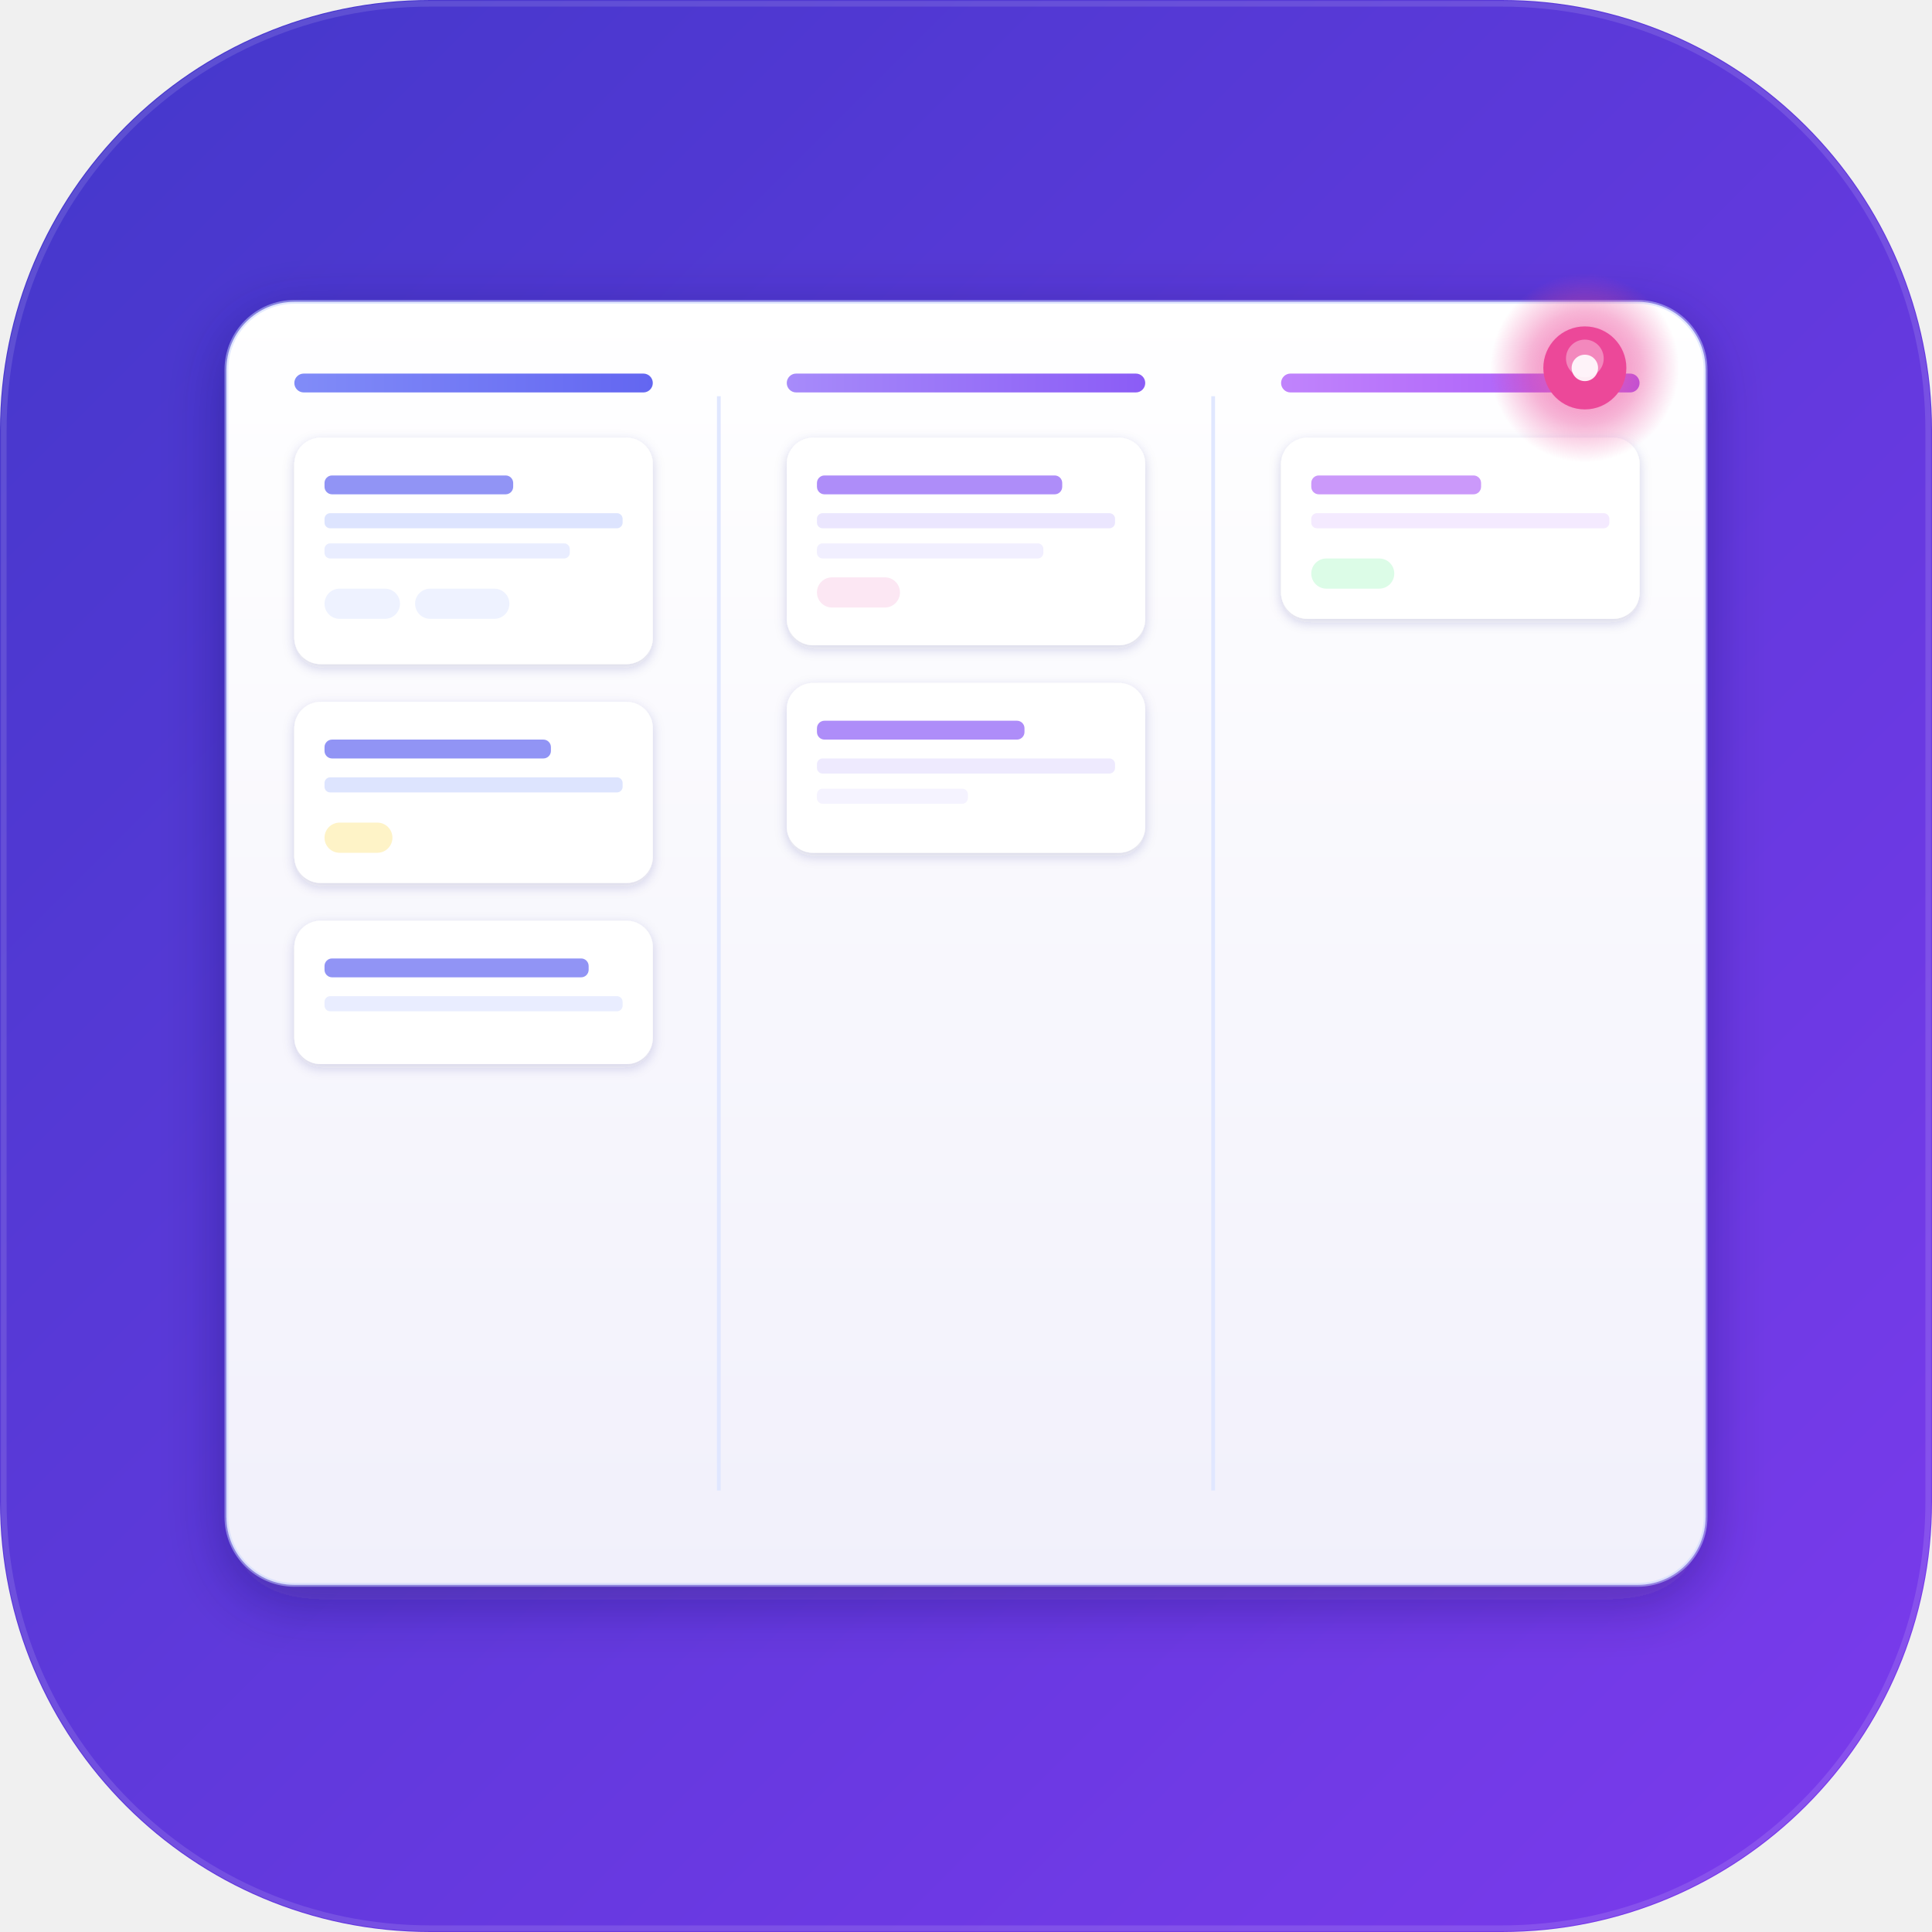
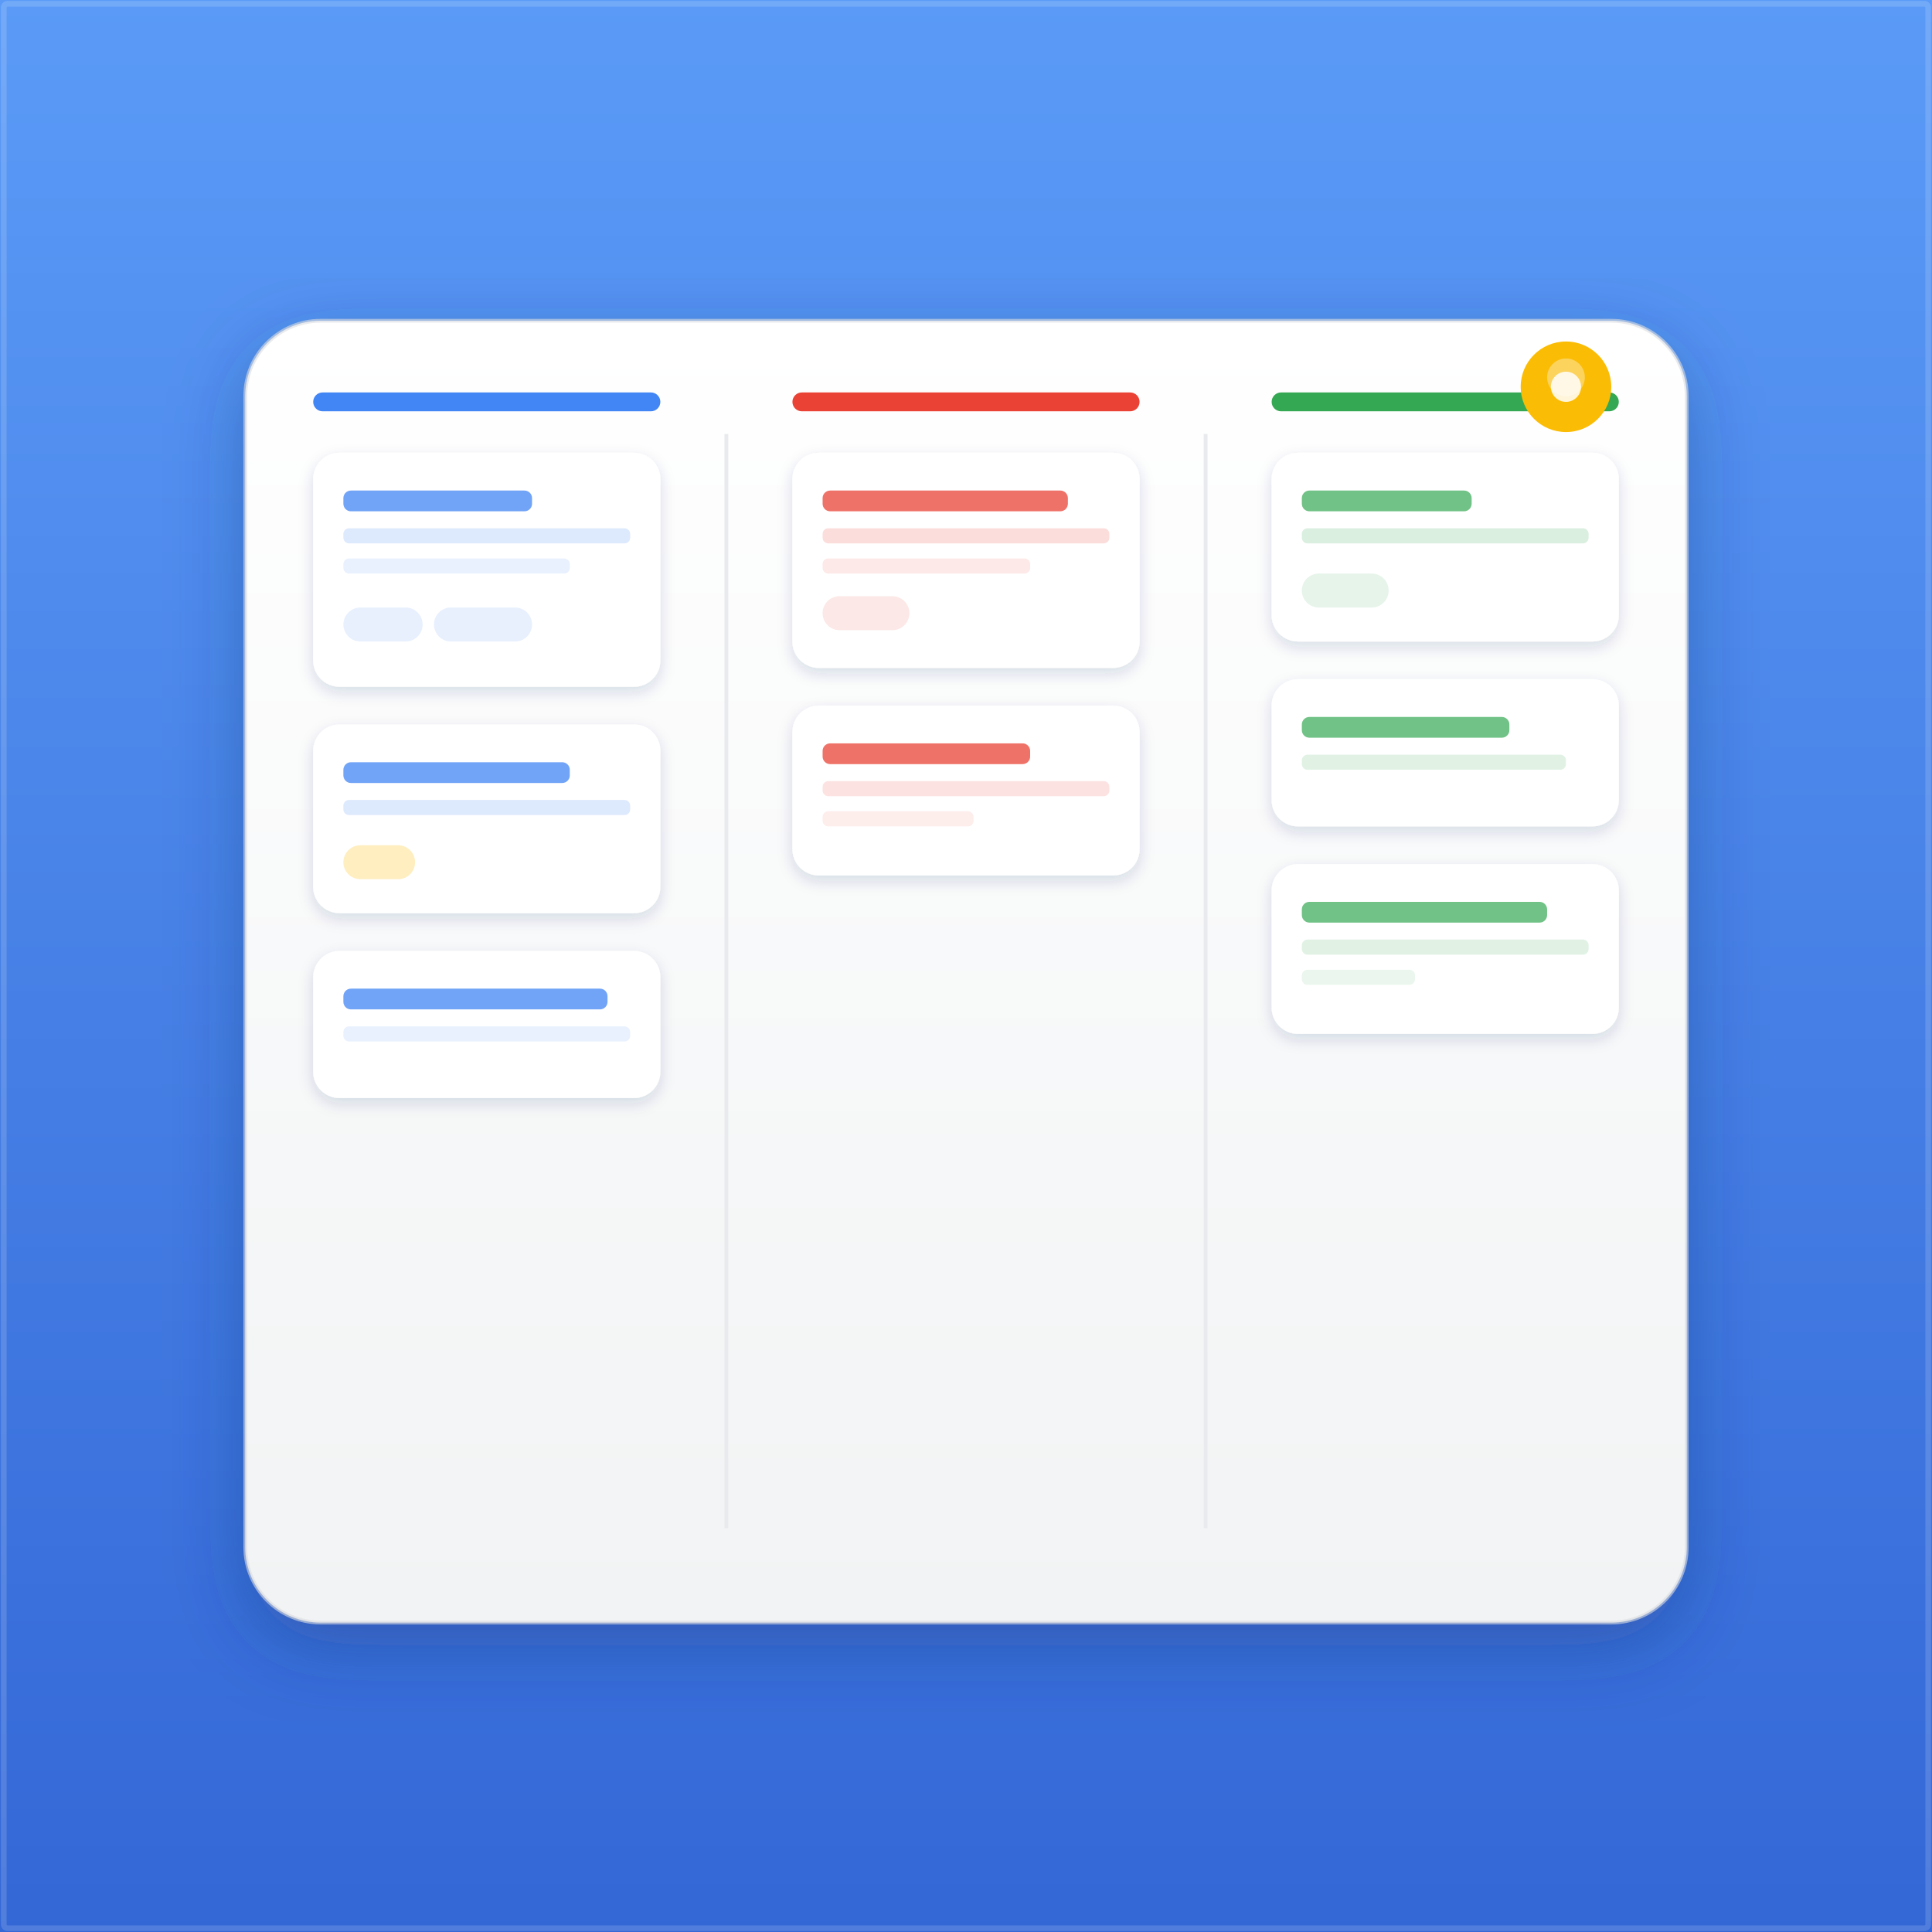
<svg xmlns="http://www.w3.org/2000/svg" width="1024" height="1024" viewBox="0 0 1024 1024">
  <defs>
-     <linearGradient id="bgGrad" x1="0" y1="0" x2="1" y2="1">
-       <stop offset="0%" stop-color="#4338ca" />
-       <stop offset="100%" stop-color="#7c3aed" />
+     <linearGradient id="bgGrad" x1="0.5" y1="0" x2="0.5" y2="1">
+       <stop offset="0%" stop-color="#5B9BF7" />
+       <stop offset="100%" stop-color="#3367D6" />
    </linearGradient>
    <linearGradient id="boardGrad" x1="0.5" y1="0" x2="0.5" y2="1">
-       <stop offset="0%" stop-color="#ffffff" />
-       <stop offset="100%" stop-color="#f1f0fb" />
+       <stop offset="0%" stop-color="#FFFFFF" />
+       <stop offset="100%" stop-color="#F1F3F4" />
    </linearGradient>
+     <filter id="boardShadow" x="-8%" y="-5%" width="116%" height="125%">
+       <feDropShadow dx="0" dy="12" stdDeviation="20" flood-color="#1A3A6E" flood-opacity="0.35" />
+     </filter>
    <filter id="cardShadow" x="-10%" y="-10%" width="130%" height="140%">
-       <feDropShadow dx="0" dy="2" stdDeviation="3" flood-color="#312e81" flood-opacity="0.18" />
+       <feDropShadow dx="0" dy="3" stdDeviation="4" flood-color="#1A3A6E" flood-opacity="0.15" />
    </filter>
-     <filter id="boardShadow" x="-5%" y="-5%" width="115%" height="120%">
-       <feDropShadow dx="0" dy="8" stdDeviation="16" flood-color="#1e1b4b" flood-opacity="0.35" />
-     </filter>
-     <radialGradient id="liveGlow" cx="0.5" cy="0.5" r="0.5">
-       <stop offset="0%" stop-color="#f472b6" stop-opacity="0.9" />
-       <stop offset="60%" stop-color="#ec4899" stop-opacity="0.4" />
-       <stop offset="100%" stop-color="#ec4899" stop-opacity="0" />
-     </radialGradient>
-     <linearGradient id="col1Head" x1="0" y1="0" x2="1" y2="0">
-       <stop offset="0%" stop-color="#818cf8" />
-       <stop offset="100%" stop-color="#6366f1" />
-     </linearGradient>
-     <linearGradient id="col2Head" x1="0" y1="0" x2="1" y2="0">
-       <stop offset="0%" stop-color="#a78bfa" />
-       <stop offset="100%" stop-color="#8b5cf6" />
-     </linearGradient>
-     <linearGradient id="col3Head" x1="0" y1="0" x2="1" y2="0">
-       <stop offset="0%" stop-color="#c084fc" />
-       <stop offset="100%" stop-color="#a855f7" />
-     </linearGradient>
  </defs>
-   <rect width="1024" height="1024" rx="228" fill="url(#bgGrad)" />
-   <rect x="2" y="2" width="1020" height="1020" rx="226" fill="none" stroke="white" stroke-opacity="0.12" stroke-width="3" />
+   <rect width="1024" height="1024" fill="url(#bgGrad)" />
+   <rect x="2" y="2" width="1020" height="1020" rx="2" fill="none" stroke="white" stroke-opacity="0.15" stroke-width="3" />
  <g filter="url(#boardShadow)">
-     <rect x="120" y="160" width="784" height="680" rx="36" fill="url(#boardGrad)" />
+     <rect x="130" y="170" width="764" height="690" rx="40" fill="url(#boardGrad)" />
  </g>
-   <rect x="120" y="160" width="784" height="680" rx="36" fill="none" stroke="#c7d2fe" stroke-width="2" stroke-opacity="0.5" />
-   <line x1="381" y1="210" x2="381" y2="790" stroke="#e0e7ff" stroke-width="2" />
-   <line x1="643" y1="210" x2="643" y2="790" stroke="#e0e7ff" stroke-width="2" />
-   <rect x="156" y="198" width="190" height="10" rx="5" fill="url(#col1Head)" />
+   <rect x="130" y="170" width="764" height="690" rx="40" fill="none" stroke="#DADCE0" stroke-width="2" stroke-opacity="0.6" />
+   <line x1="385" y1="230" x2="385" y2="810" stroke="#E8EAED" stroke-width="2" />
+   <line x1="639" y1="230" x2="639" y2="810" stroke="#E8EAED" stroke-width="2" />
+   <rect x="166" y="208" width="184" height="10" rx="5" fill="#4285F4" />
  <g filter="url(#cardShadow)">
-     <rect x="156" y="232" width="190" height="120" rx="14" fill="white" />
+     <rect x="166" y="240" width="184" height="124" rx="14" fill="white" />
  </g>
-   <rect x="172" y="252" width="100" height="10" rx="4" fill="#6366f1" opacity="0.7" />
-   <rect x="172" y="272" width="158" height="8" rx="3" fill="#c7d2fe" opacity="0.6" />
-   <rect x="172" y="288" width="130" height="8" rx="3" fill="#c7d2fe" opacity="0.4" />
-   <rect x="172" y="312" width="40" height="16" rx="8" fill="#eef2ff" />
-   <rect x="220" y="312" width="50" height="16" rx="8" fill="#eef2ff" />
+   <rect x="182" y="260" width="100" height="11" rx="4" fill="#4285F4" opacity="0.75" />
+   <rect x="182" y="280" width="152" height="8" rx="3" fill="#4285F4" opacity="0.18" />
+   <rect x="182" y="296" width="120" height="8" rx="3" fill="#4285F4" opacity="0.12" />
+   <rect x="182" y="322" width="42" height="18" rx="9" fill="#E8F0FE" />
+   <rect x="230" y="322" width="52" height="18" rx="9" fill="#E8F0FE" />
  <g filter="url(#cardShadow)">
-     <rect x="156" y="372" width="190" height="96" rx="14" fill="white" />
+     <rect x="166" y="384" width="184" height="100" rx="14" fill="white" />
  </g>
-   <rect x="172" y="392" width="120" height="10" rx="4" fill="#6366f1" opacity="0.7" />
-   <rect x="172" y="412" width="158" height="8" rx="3" fill="#c7d2fe" opacity="0.6" />
-   <rect x="172" y="436" width="36" height="16" rx="8" fill="#fef3c7" />
+   <rect x="182" y="404" width="120" height="11" rx="4" fill="#4285F4" opacity="0.75" />
+   <rect x="182" y="424" width="152" height="8" rx="3" fill="#4285F4" opacity="0.18" />
+   <rect x="182" y="448" width="38" height="18" rx="9" fill="#FBBC05" opacity="0.25" />
  <g filter="url(#cardShadow)">
-     <rect x="156" y="488" width="190" height="76" rx="14" fill="white" />
+     <rect x="166" y="504" width="184" height="78" rx="14" fill="white" />
  </g>
-   <rect x="172" y="508" width="140" height="10" rx="4" fill="#6366f1" opacity="0.7" />
-   <rect x="172" y="528" width="158" height="8" rx="3" fill="#c7d2fe" opacity="0.4" />
-   <rect x="417" y="198" width="190" height="10" rx="5" fill="url(#col2Head)" />
+   <rect x="182" y="524" width="140" height="11" rx="4" fill="#4285F4" opacity="0.75" />
+   <rect x="182" y="544" width="152" height="8" rx="3" fill="#4285F4" opacity="0.12" />
+   <rect x="420" y="208" width="184" height="10" rx="5" fill="#EA4335" />
  <g filter="url(#cardShadow)">
-     <rect x="417" y="232" width="190" height="110" rx="14" fill="white" />
+     <rect x="420" y="240" width="184" height="114" rx="14" fill="white" />
  </g>
-   <rect x="433" y="252" width="130" height="10" rx="4" fill="#8b5cf6" opacity="0.7" />
-   <rect x="433" y="272" width="158" height="8" rx="3" fill="#ddd6fe" opacity="0.6" />
-   <rect x="433" y="288" width="120" height="8" rx="3" fill="#ddd6fe" opacity="0.4" />
-   <rect x="433" y="306" width="44" height="16" rx="8" fill="#fce7f3" />
+   <rect x="436" y="260" width="130" height="11" rx="4" fill="#EA4335" opacity="0.75" />
+   <rect x="436" y="280" width="152" height="8" rx="3" fill="#EA4335" opacity="0.18" />
+   <rect x="436" y="296" width="110" height="8" rx="3" fill="#EA4335" opacity="0.12" />
+   <rect x="436" y="316" width="46" height="18" rx="9" fill="#FCE8E6" />
  <g filter="url(#cardShadow)">
-     <rect x="417" y="362" width="190" height="90" rx="14" fill="white" />
+     <rect x="420" y="374" width="184" height="90" rx="14" fill="white" />
  </g>
-   <rect x="433" y="382" width="110" height="10" rx="4" fill="#8b5cf6" opacity="0.7" />
-   <rect x="433" y="402" width="158" height="8" rx="3" fill="#ddd6fe" opacity="0.5" />
-   <rect x="433" y="418" width="80" height="8" rx="3" fill="#ddd6fe" opacity="0.3" />
-   <rect x="679" y="198" width="190" height="10" rx="5" fill="url(#col3Head)" />
+   <rect x="436" y="394" width="110" height="11" rx="4" fill="#EA4335" opacity="0.75" />
+   <rect x="436" y="414" width="152" height="8" rx="3" fill="#EA4335" opacity="0.15" />
+   <rect x="436" y="430" width="80" height="8" rx="3" fill="#EA4335" opacity="0.10" />
+   <rect x="674" y="208" width="184" height="10" rx="5" fill="#34A853" />
  <g filter="url(#cardShadow)">
-     <rect x="679" y="232" width="190" height="96" rx="14" fill="white" />
+     <rect x="674" y="240" width="184" height="100" rx="14" fill="white" />
  </g>
-   <rect x="695" y="252" width="90" height="10" rx="4" fill="#a855f7" opacity="0.6" />
-   <rect x="695" y="272" width="158" height="8" rx="3" fill="#e9d5ff" opacity="0.5" />
-   <rect x="695" y="296" width="44" height="16" rx="8" fill="#dcfce7" />
-   <circle cx="840" cy="195" r="50" fill="url(#liveGlow)" />
-   <circle cx="840" cy="195" r="22" fill="#ec4899" />
-   <circle cx="840" cy="190" r="10" fill="white" opacity="0.35" />
-   <circle cx="840" cy="195" r="7" fill="white" opacity="0.9" />
+   <rect x="690" y="260" width="90" height="11" rx="4" fill="#34A853" opacity="0.70" />
+   <rect x="690" y="280" width="152" height="8" rx="3" fill="#34A853" opacity="0.18" />
+   <rect x="690" y="304" width="46" height="18" rx="9" fill="#E6F4EA" />
+   <g filter="url(#cardShadow)">
+     <rect x="674" y="360" width="184" height="78" rx="14" fill="white" />
+   </g>
+   <rect x="690" y="380" width="110" height="11" rx="4" fill="#34A853" opacity="0.70" />
+   <rect x="690" y="400" width="140" height="8" rx="3" fill="#34A853" opacity="0.15" />
+   <g filter="url(#cardShadow)">
+     <rect x="674" y="458" width="184" height="90" rx="14" fill="white" />
+   </g>
+   <rect x="690" y="478" width="130" height="11" rx="4" fill="#34A853" opacity="0.70" />
+   <rect x="690" y="498" width="152" height="8" rx="3" fill="#34A853" opacity="0.15" />
+   <rect x="690" y="514" width="60" height="8" rx="3" fill="#34A853" opacity="0.10" />
+   <circle cx="830" cy="205" r="24" fill="#FBBC05" />
+   <circle cx="830" cy="200" r="10" fill="white" opacity="0.35" />
+   <circle cx="830" cy="205" r="8" fill="white" opacity="0.85" />
</svg>
